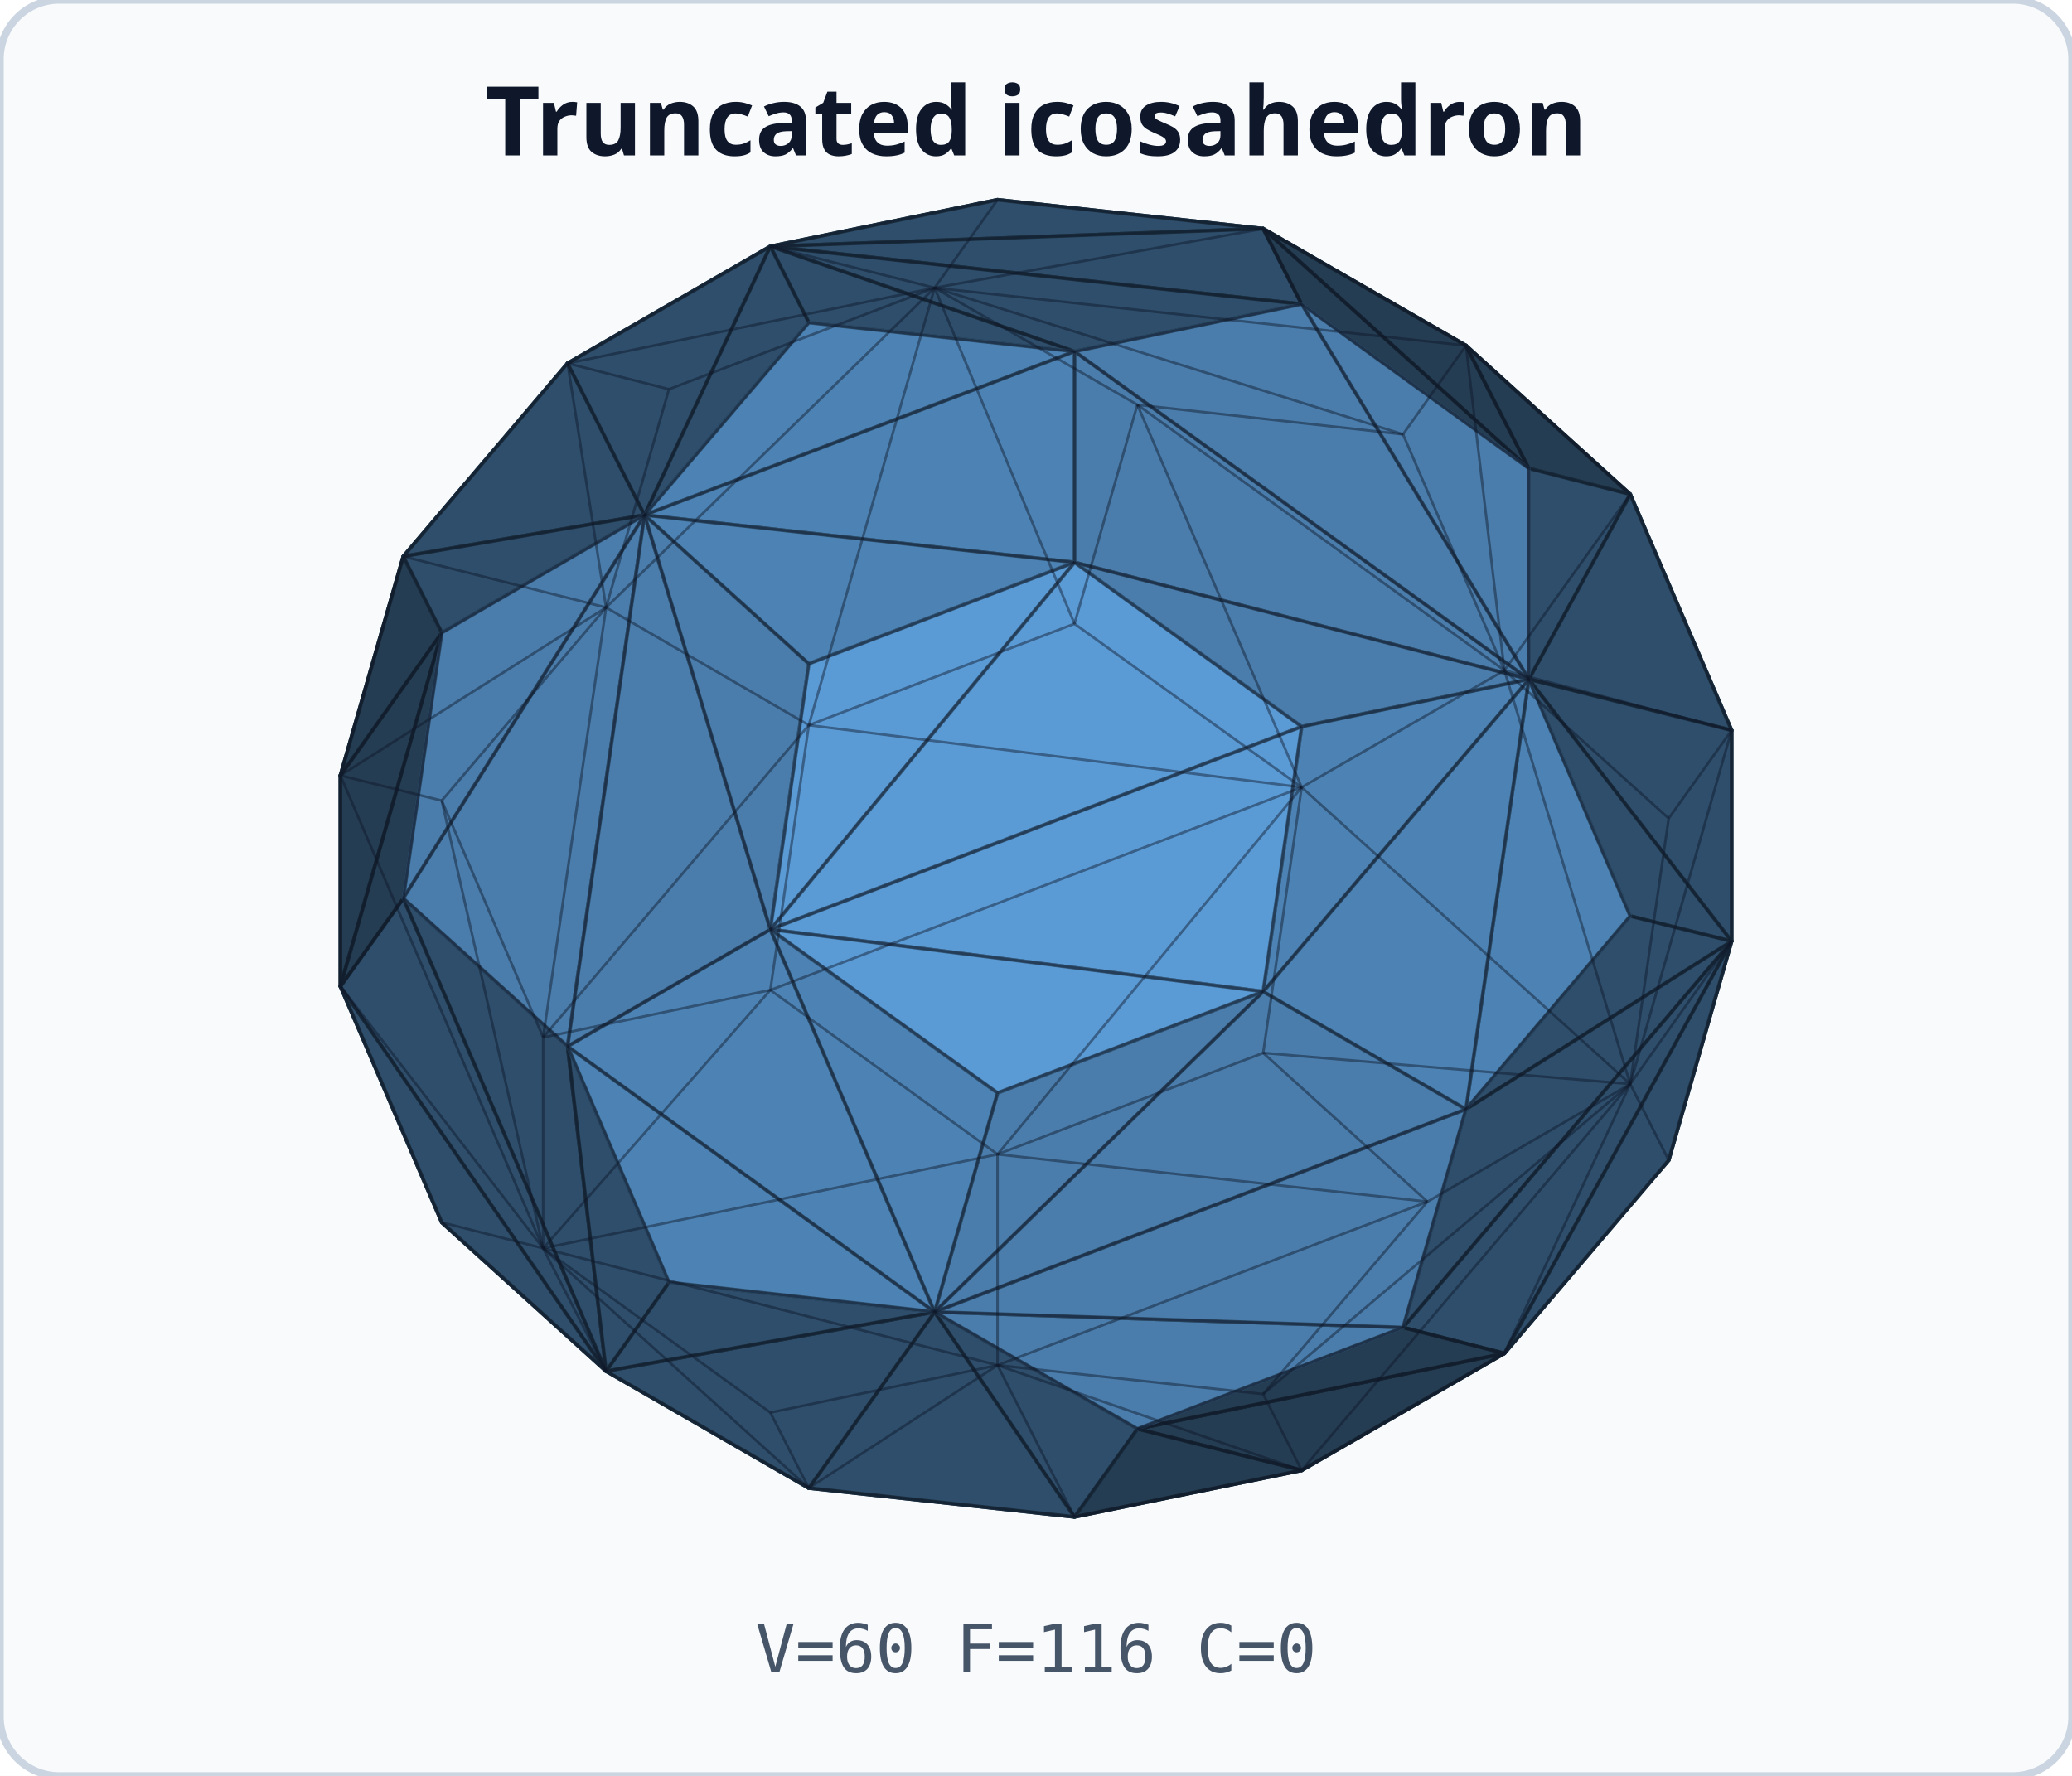
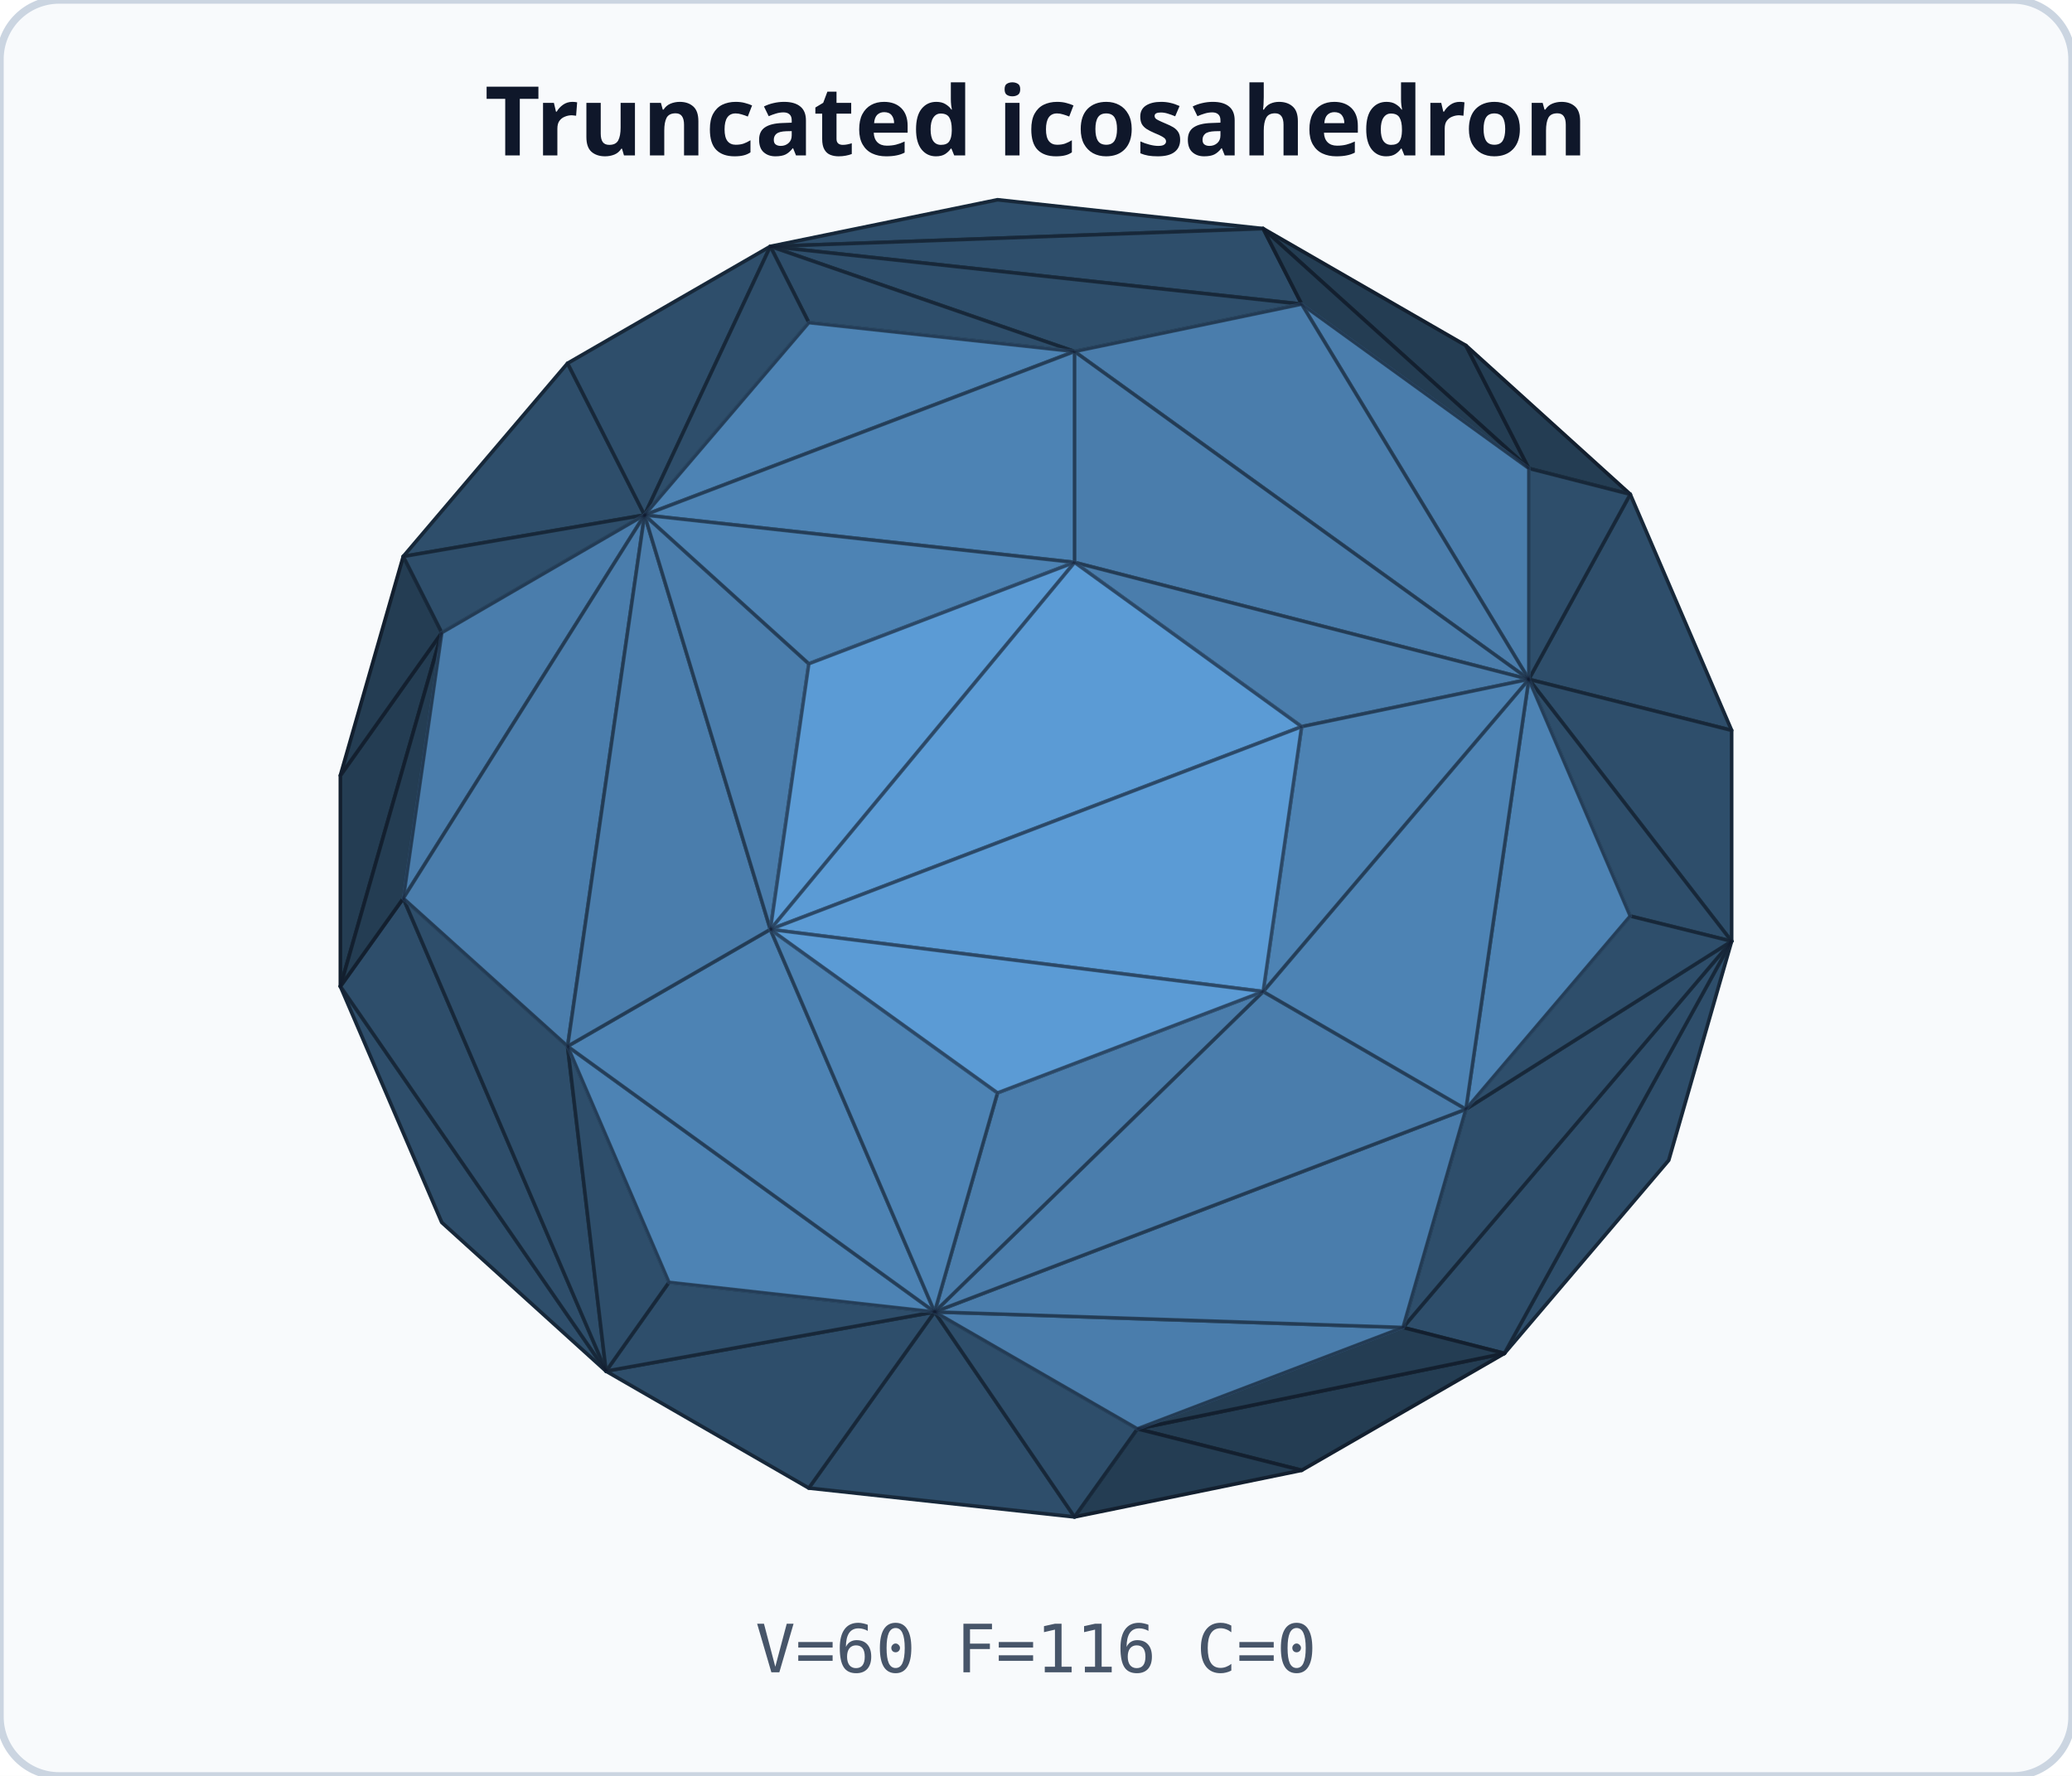
<svg xmlns="http://www.w3.org/2000/svg" width="280" height="240" viewBox="0 0 280 240" role="img" aria-labelledby="panel-title">
  <rect width="100%" height="100%" fill="white" />
  <g>
    <rect x="0.0" y="0.0" width="280.0" height="240.0" rx="8" fill="#f8fafc" stroke="#cbd5e1" />
    <text x="140.0" y="21.0" text-anchor="middle" font-family="sans-serif" font-size="13" font-weight="600" fill="#0f172a">Truncated icosahedron</text>
    <g stroke-linejoin="round">
-       <polygon points="175.9,106.4 109.3,98.0 145.2,84.3" fill="#5b9bd5" stroke="#375d80" stroke-width="0.5" />
-       <polygon points="175.9,106.4 104.1,133.8 109.3,98.0" fill="#5b9bd5" stroke="#375d80" stroke-width="0.5" />
-       <polygon points="175.9,106.4 134.8,156.0 104.1,133.8" fill="#5b9bd5" stroke="#375d80" stroke-width="0.5" />
-       <polygon points="175.9,106.4 170.7,142.3 134.8,156.0" fill="#5b9bd5" stroke="#375d80" stroke-width="0.5" />
-       <polygon points="153.7,54.7 175.9,106.4 145.2,84.3" fill="#4d83b4" stroke="#2e4f6c" stroke-width="0.5" />
-       <polygon points="73.4,140.2 109.3,98.0 104.1,133.8" fill="#4d83b4" stroke="#2e4f6c" stroke-width="0.5" />
-       <polygon points="192.9,162.4 134.8,156.0 170.7,142.3" fill="#4d83b4" stroke="#2e4f6c" stroke-width="0.5" />
-       <polygon points="126.3,38.9 145.2,84.3 109.3,98.0" fill="#4a7dac" stroke="#2c4b67" stroke-width="0.5" />
-       <polygon points="220.3,146.5 170.7,142.3 175.9,106.4" fill="#4a7dac" stroke="#2c4b67" stroke-width="0.5" />
-       <polygon points="153.7,54.7 203.3,90.6 175.9,106.4" fill="#4d83b4" stroke="#2e4f6c" stroke-width="0.5" />
-       <polygon points="73.4,140.2 81.9,82.1 109.3,98.0" fill="#4d83b4" stroke="#2e4f6c" stroke-width="0.5" />
-       <polygon points="73.4,168.7 104.1,133.8 134.8,156.0" fill="#4a7dac" stroke="#2c4b67" stroke-width="0.5" />
-       <polygon points="192.9,162.4 134.8,184.5 134.8,156.0" fill="#4d83b4" stroke="#2e4f6c" stroke-width="0.5" />
-       <polygon points="126.3,38.9 109.3,98.0 81.9,82.1" fill="#4a7dac" stroke="#2c4b67" stroke-width="0.5" />
-       <polygon points="126.3,38.9 153.7,54.7 145.2,84.3" fill="#4a7dac" stroke="#2c4b67" stroke-width="0.5" />
-       <polygon points="73.4,168.7 73.4,140.2 104.1,133.8" fill="#4a7dac" stroke="#2c4b67" stroke-width="0.5" />
-       <polygon points="220.3,146.5 175.9,106.4 203.3,90.6" fill="#4a7dac" stroke="#2c4b67" stroke-width="0.5" />
-       <polygon points="220.3,146.5 192.9,162.4 170.7,142.3" fill="#4a7dac" stroke="#2c4b67" stroke-width="0.5" />
-       <polygon points="73.4,168.7 134.8,156.0 134.8,184.5" fill="#4a7dac" stroke="#2c4b67" stroke-width="0.5" />
-       <polygon points="153.7,54.7 189.6,58.7 203.3,90.6" fill="#4d83b4" stroke="#2e4f6c" stroke-width="0.5" />
-       <polygon points="73.4,140.2 59.7,108.2 81.9,82.1" fill="#4d83b4" stroke="#2e4f6c" stroke-width="0.5" />
-       <polygon points="192.9,162.4 170.7,188.4 134.8,184.5" fill="#4d83b4" stroke="#2e4f6c" stroke-width="0.5" />
-       <polygon points="126.3,38.9 189.6,58.7 153.7,54.7" fill="#2e4e6b" stroke="#1b2f40" stroke-width="0.5" />
-       <polygon points="73.4,168.7 59.7,108.2 73.4,140.2" fill="#2e4e6b" stroke="#1b2f40" stroke-width="0.5" />
-       <polygon points="220.3,146.5 170.7,188.4 192.9,162.4" fill="#2e4e6b" stroke="#1b2f40" stroke-width="0.5" />
-       <polygon points="126.3,38.9 81.9,82.1 90.4,52.6" fill="#4a7dac" stroke="#2c4b67" stroke-width="0.5" />
-       <polygon points="220.3,146.5 203.3,90.6 225.5,110.6" fill="#4a7dac" stroke="#2c4b67" stroke-width="0.5" />
-       <polygon points="73.4,168.7 134.8,184.5 104.1,190.9" fill="#4a7dac" stroke="#2c4b67" stroke-width="0.5" />
-       <polygon points="203.3,90.6 189.6,58.7 198.1,46.7" fill="#2e4e6b" stroke="#1b2f40" stroke-width="0.5" />
-       <polygon points="81.9,82.1 59.7,108.2 46.0,104.8" fill="#2e4e6b" stroke="#1b2f40" stroke-width="0.5" />
-       <polygon points="134.8,184.5 170.7,188.4 175.9,198.7" fill="#2e4e6b" stroke="#1b2f40" stroke-width="0.5" />
-       <polygon points="203.3,90.6 234.0,98.7 225.5,110.6" fill="#2e4e6b" stroke="#1b2f40" stroke-width="0.5" />
-       <polygon points="81.9,82.1 76.7,49.1 90.4,52.6" fill="#2e4e6b" stroke="#1b2f40" stroke-width="0.5" />
-       <polygon points="134.8,184.5 109.3,201.1 104.1,190.9" fill="#2e4e6b" stroke="#1b2f40" stroke-width="0.5" />
-       <polygon points="126.3,38.9 198.1,46.7 189.6,58.7" fill="#2e4e6b" stroke="#1b2f40" stroke-width="0.5" />
-       <polygon points="73.4,168.7 46.0,104.8 59.7,108.2" fill="#2e4e6b" stroke="#1b2f40" stroke-width="0.5" />
-       <polygon points="220.3,146.5 175.9,198.7 170.7,188.4" fill="#2e4e6b" stroke="#1b2f40" stroke-width="0.5" />
-       <polygon points="126.3,38.9 90.4,52.6 76.7,49.1" fill="#243d53" stroke="#152432" stroke-width="0.5" />
-       <polygon points="73.4,168.7 104.1,190.9 109.3,201.1" fill="#243d53" stroke="#152432" stroke-width="0.5" />
-       <polygon points="220.3,146.5 225.5,110.6 234.0,98.7" fill="#243d53" stroke="#152432" stroke-width="0.5" />
-       <polygon points="203.3,90.6 198.1,46.7 220.3,66.8" fill="#2e4e6b" stroke="#1b2f40" stroke-width="0.5" />
-       <polygon points="81.9,82.1 46.0,104.8 54.5,75.2" fill="#2e4e6b" stroke="#1b2f40" stroke-width="0.5" />
-       <polygon points="134.8,184.5 175.9,198.7 145.2,205.0" fill="#2e4e6b" stroke="#1b2f40" stroke-width="0.5" />
-       <polygon points="203.3,90.6 220.3,66.8 234.0,98.7" fill="#2e4e6b" stroke="#1b2f40" stroke-width="0.5" />
-       <polygon points="81.9,82.1 54.5,75.2 76.7,49.1" fill="#2e4e6b" stroke="#1b2f40" stroke-width="0.5" />
-       <polygon points="134.8,184.5 145.2,205.0 109.3,201.1" fill="#2e4e6b" stroke="#1b2f40" stroke-width="0.5" />
-       <polygon points="126.3,38.9 170.7,30.9 198.1,46.7" fill="#2e4e6b" stroke="#1b2f40" stroke-width="0.5" />
-       <polygon points="73.4,168.7 46.0,133.3 46.0,104.8" fill="#2e4e6b" stroke="#1b2f40" stroke-width="0.5" />
-       <polygon points="220.3,146.5 203.3,182.9 175.9,198.7" fill="#2e4e6b" stroke="#1b2f40" stroke-width="0.5" />
-       <polygon points="126.3,38.9 134.8,27.0 170.7,30.9" fill="#2e4e6b" stroke="#1b2f40" stroke-width="0.5" />
-       <polygon points="73.4,168.7 59.7,165.2 46.0,133.3" fill="#2e4e6b" stroke="#1b2f40" stroke-width="0.5" />
-       <polygon points="220.3,146.5 225.5,156.8 203.3,182.9" fill="#2e4e6b" stroke="#1b2f40" stroke-width="0.5" />
-       <polygon points="126.3,38.9 104.1,33.3 134.8,27.0" fill="#243d53" stroke="#152432" stroke-width="0.5" />
-       <polygon points="126.3,38.9 76.7,49.1 104.1,33.3" fill="#243d53" stroke="#152432" stroke-width="0.5" />
-       <polygon points="73.4,168.7 81.9,185.3 59.7,165.2" fill="#243d53" stroke="#152432" stroke-width="0.5" />
-       <polygon points="73.4,168.7 109.3,201.1 81.9,185.3" fill="#243d53" stroke="#152432" stroke-width="0.5" />
-       <polygon points="220.3,146.5 234.0,127.2 225.5,156.8" fill="#243d53" stroke="#152432" stroke-width="0.5" />
-       <polygon points="220.3,146.5 234.0,98.7 234.0,127.2" fill="#243d53" stroke="#152432" stroke-width="0.5" />
      <polygon points="104.1,33.3 170.7,30.9 134.8,27.0" fill="#2e4e6b" stroke="#1b2f40" stroke-width="0.5" />
      <polygon points="81.9,185.3 46.0,133.3 59.7,165.2" fill="#2e4e6b" stroke="#1b2f40" stroke-width="0.5" />
      <polygon points="234.0,127.2 203.3,182.9 225.5,156.8" fill="#2e4e6b" stroke="#1b2f40" stroke-width="0.5" />
      <polygon points="153.7,193.1 175.9,198.7 203.3,182.9" fill="#243d53" stroke="#152432" stroke-width="0.5" />
      <polygon points="153.7,193.1 145.2,205.0 175.9,198.7" fill="#243d53" stroke="#152432" stroke-width="0.5" />
      <polygon points="206.6,63.3 198.1,46.7 170.7,30.9" fill="#243d53" stroke="#152432" stroke-width="0.5" />
      <polygon points="206.6,63.3 220.3,66.8 198.1,46.7" fill="#243d53" stroke="#152432" stroke-width="0.5" />
      <polygon points="59.7,85.5 46.0,104.8 46.0,133.3" fill="#243d53" stroke="#152432" stroke-width="0.5" />
      <polygon points="59.7,85.5 54.5,75.2 46.0,104.8" fill="#243d53" stroke="#152432" stroke-width="0.5" />
      <polygon points="126.3,177.3 109.3,201.1 145.2,205.0" fill="#2e4e6b" stroke="#1b2f40" stroke-width="0.5" />
      <polygon points="206.6,91.8 234.0,98.7 220.3,66.8" fill="#2e4e6b" stroke="#1b2f40" stroke-width="0.5" />
      <polygon points="87.1,69.6 76.7,49.1 54.5,75.2" fill="#2e4e6b" stroke="#1b2f40" stroke-width="0.5" />
      <polygon points="104.1,33.3 175.9,41.1 170.7,30.9" fill="#2e4e6b" stroke="#1b2f40" stroke-width="0.5" />
      <polygon points="81.9,185.3 54.5,121.4 46.0,133.3" fill="#2e4e6b" stroke="#1b2f40" stroke-width="0.5" />
      <polygon points="234.0,127.2 189.6,179.4 203.3,182.9" fill="#2e4e6b" stroke="#1b2f40" stroke-width="0.5" />
      <polygon points="126.3,177.3 81.9,185.3 109.3,201.1" fill="#2e4e6b" stroke="#1b2f40" stroke-width="0.5" />
      <polygon points="206.6,91.8 234.0,127.2 234.0,98.7" fill="#2e4e6b" stroke="#1b2f40" stroke-width="0.5" />
      <polygon points="87.1,69.6 104.1,33.3 76.7,49.1" fill="#2e4e6b" stroke="#1b2f40" stroke-width="0.5" />
      <polygon points="153.7,193.1 203.3,182.9 189.6,179.4" fill="#243d53" stroke="#152432" stroke-width="0.5" />
      <polygon points="206.6,63.3 170.7,30.9 175.9,41.1" fill="#243d53" stroke="#152432" stroke-width="0.5" />
      <polygon points="59.7,85.5 46.0,133.3 54.5,121.4" fill="#243d53" stroke="#152432" stroke-width="0.5" />
      <polygon points="126.3,177.3 145.2,205.0 153.7,193.1" fill="#2e4e6b" stroke="#1b2f40" stroke-width="0.5" />
      <polygon points="206.6,91.8 220.3,66.8 206.6,63.3" fill="#2e4e6b" stroke="#1b2f40" stroke-width="0.5" />
      <polygon points="87.1,69.6 54.5,75.2 59.7,85.5" fill="#2e4e6b" stroke="#1b2f40" stroke-width="0.5" />
      <polygon points="104.1,33.3 145.2,47.5 175.9,41.1" fill="#2e4e6b" stroke="#1b2f40" stroke-width="0.5" />
      <polygon points="81.9,185.3 76.7,141.4 54.5,121.4" fill="#2e4e6b" stroke="#1b2f40" stroke-width="0.5" />
      <polygon points="234.0,127.2 198.1,149.9 189.6,179.4" fill="#2e4e6b" stroke="#1b2f40" stroke-width="0.5" />
      <polygon points="104.1,33.3 109.3,43.6 145.2,47.5" fill="#2e4e6b" stroke="#1b2f40" stroke-width="0.5" />
      <polygon points="126.3,177.3 90.4,173.3 81.9,185.3" fill="#2e4e6b" stroke="#1b2f40" stroke-width="0.5" />
      <polygon points="206.6,91.8 220.3,123.8 234.0,127.2" fill="#2e4e6b" stroke="#1b2f40" stroke-width="0.5" />
      <polygon points="87.1,69.6 109.3,43.6 104.1,33.3" fill="#2e4e6b" stroke="#1b2f40" stroke-width="0.5" />
      <polygon points="81.9,185.3 90.4,173.3 76.7,141.4" fill="#2e4e6b" stroke="#1b2f40" stroke-width="0.5" />
      <polygon points="234.0,127.2 220.3,123.8 198.1,149.9" fill="#2e4e6b" stroke="#1b2f40" stroke-width="0.5" />
      <polygon points="126.3,177.3 153.7,193.1 189.6,179.4" fill="#4a7dac" stroke="#2c4b67" stroke-width="0.5" />
      <polygon points="206.6,91.8 206.6,63.3 175.9,41.1" fill="#4a7dac" stroke="#2c4b67" stroke-width="0.5" />
      <polygon points="87.1,69.6 59.7,85.5 54.5,121.4" fill="#4a7dac" stroke="#2c4b67" stroke-width="0.5" />
      <polygon points="206.6,91.8 175.9,41.1 145.2,47.5" fill="#4a7dac" stroke="#2c4b67" stroke-width="0.5" />
      <polygon points="126.3,177.3 189.6,179.4 198.1,149.9" fill="#4a7dac" stroke="#2c4b67" stroke-width="0.5" />
      <polygon points="87.1,69.6 54.5,121.4 76.7,141.4" fill="#4a7dac" stroke="#2c4b67" stroke-width="0.5" />
      <polygon points="126.3,177.3 76.7,141.4 90.4,173.3" fill="#4d83b4" stroke="#2e4f6c" stroke-width="0.5" />
      <polygon points="206.6,91.8 198.1,149.9 220.3,123.8" fill="#4d83b4" stroke="#2e4f6c" stroke-width="0.5" />
      <polygon points="87.1,69.6 145.2,47.5 109.3,43.6" fill="#4d83b4" stroke="#2e4f6c" stroke-width="0.5" />
      <polygon points="206.6,91.8 145.2,47.5 145.2,76.0" fill="#4a7dac" stroke="#2c4b67" stroke-width="0.5" />
      <polygon points="87.1,69.6 145.2,76.0 145.2,47.5" fill="#4d83b4" stroke="#2e4f6c" stroke-width="0.5" />
      <polygon points="126.3,177.3 198.1,149.9 170.7,134.0" fill="#4a7dac" stroke="#2c4b67" stroke-width="0.5" />
      <polygon points="126.3,177.3 104.1,125.6 76.7,141.4" fill="#4d83b4" stroke="#2e4f6c" stroke-width="0.5" />
      <polygon points="206.6,91.8 170.7,134.0 198.1,149.9" fill="#4d83b4" stroke="#2e4f6c" stroke-width="0.5" />
      <polygon points="87.1,69.6 76.7,141.4 104.1,125.6" fill="#4a7dac" stroke="#2c4b67" stroke-width="0.5" />
      <polygon points="206.6,91.8 145.2,76.0 175.9,98.2" fill="#4a7dac" stroke="#2c4b67" stroke-width="0.5" />
      <polygon points="126.3,177.3 170.7,134.0 134.8,147.7" fill="#4a7dac" stroke="#2c4b67" stroke-width="0.5" />
      <polygon points="126.3,177.3 134.8,147.7 104.1,125.6" fill="#4d83b4" stroke="#2e4f6c" stroke-width="0.5" />
      <polygon points="206.6,91.8 175.9,98.2 170.7,134.0" fill="#4d83b4" stroke="#2e4f6c" stroke-width="0.5" />
      <polygon points="87.1,69.6 104.1,125.6 109.3,89.7" fill="#4a7dac" stroke="#2c4b67" stroke-width="0.5" />
      <polygon points="87.1,69.6 109.3,89.7 145.2,76.0" fill="#4d83b4" stroke="#2e4f6c" stroke-width="0.5" />
      <polygon points="104.1,125.6 175.9,98.2 145.2,76.0" fill="#5b9bd5" stroke="#375d80" stroke-width="0.5" />
      <polygon points="104.1,125.6 145.2,76.0 109.3,89.7" fill="#5b9bd5" stroke="#375d80" stroke-width="0.5" />
      <polygon points="104.1,125.6 170.7,134.0 175.9,98.2" fill="#5b9bd5" stroke="#375d80" stroke-width="0.5" />
      <polygon points="104.1,125.6 134.8,147.7 170.7,134.0" fill="#5b9bd5" stroke="#375d80" stroke-width="0.5" />
    </g>
-     <g stroke="#0f172a" stroke-width="0.35" stroke-opacity="0.45">
+     <g stroke="#0f172a" stroke-width="0.35" stroke-opacity="0.30">
      <line x1="126.3" y1="177.3" x2="153.7" y2="193.1" />
      <line x1="126.3" y1="177.3" x2="145.2" y2="205.0" />
      <line x1="126.3" y1="177.3" x2="109.3" y2="201.1" />
      <line x1="126.3" y1="177.3" x2="81.9" y2="185.3" />
      <line x1="126.3" y1="177.3" x2="90.4" y2="173.3" />
      <line x1="126.3" y1="177.3" x2="134.8" y2="147.7" />
      <line x1="126.3" y1="177.3" x2="170.7" y2="134.0" />
      <line x1="126.3" y1="177.3" x2="198.1" y2="149.9" />
      <line x1="126.3" y1="177.3" x2="189.6" y2="179.4" />
      <line x1="126.3" y1="177.3" x2="76.7" y2="141.4" />
      <line x1="126.3" y1="177.3" x2="104.1" y2="125.6" />
      <line x1="153.7" y1="193.1" x2="145.2" y2="205.0" />
      <line x1="153.7" y1="193.1" x2="189.6" y2="179.4" />
      <line x1="153.7" y1="193.1" x2="175.9" y2="198.7" />
      <line x1="153.7" y1="193.1" x2="203.3" y2="182.9" />
      <line x1="145.2" y1="205.0" x2="109.3" y2="201.1" />
-       <line x1="145.2" y1="205.0" x2="134.8" y2="184.5" />
      <line x1="145.2" y1="205.0" x2="175.9" y2="198.7" />
      <line x1="109.3" y1="201.1" x2="81.9" y2="185.3" />
-       <line x1="109.3" y1="201.1" x2="73.4" y2="168.7" />
-       <line x1="109.3" y1="201.1" x2="104.1" y2="190.9" />
-       <line x1="109.3" y1="201.1" x2="134.8" y2="184.5" />
      <line x1="81.9" y1="185.3" x2="90.4" y2="173.3" />
      <line x1="81.9" y1="185.3" x2="76.7" y2="141.4" />
      <line x1="81.9" y1="185.3" x2="54.5" y2="121.4" />
-       <line x1="81.9" y1="185.3" x2="73.4" y2="168.7" />
      <line x1="81.9" y1="185.3" x2="46.0" y2="133.3" />
      <line x1="81.9" y1="185.3" x2="59.7" y2="165.2" />
      <line x1="90.4" y1="173.3" x2="76.7" y2="141.4" />
      <line x1="134.8" y1="147.7" x2="170.7" y2="134.0" />
      <line x1="134.8" y1="147.7" x2="104.1" y2="125.6" />
      <line x1="170.7" y1="134.0" x2="198.1" y2="149.9" />
      <line x1="170.7" y1="134.0" x2="104.1" y2="125.6" />
      <line x1="170.7" y1="134.0" x2="206.6" y2="91.8" />
      <line x1="170.7" y1="134.0" x2="175.9" y2="98.2" />
      <line x1="198.1" y1="149.9" x2="189.6" y2="179.4" />
      <line x1="198.1" y1="149.9" x2="206.6" y2="91.8" />
      <line x1="198.1" y1="149.9" x2="234.0" y2="127.2" />
      <line x1="198.1" y1="149.9" x2="220.3" y2="123.8" />
      <line x1="189.6" y1="179.4" x2="234.0" y2="127.2" />
      <line x1="189.6" y1="179.4" x2="203.3" y2="182.9" />
      <line x1="76.7" y1="141.4" x2="104.1" y2="125.6" />
      <line x1="76.7" y1="141.4" x2="87.1" y2="69.6" />
      <line x1="76.7" y1="141.4" x2="54.5" y2="121.4" />
      <line x1="104.1" y1="125.6" x2="175.9" y2="98.2" />
      <line x1="104.1" y1="125.6" x2="145.2" y2="76.0" />
      <line x1="104.1" y1="125.6" x2="87.1" y2="69.6" />
      <line x1="104.1" y1="125.6" x2="109.3" y2="89.7" />
      <line x1="206.6" y1="91.8" x2="206.6" y2="63.3" />
      <line x1="206.6" y1="91.8" x2="220.3" y2="66.8" />
      <line x1="206.6" y1="91.8" x2="234.0" y2="98.7" />
      <line x1="206.6" y1="91.8" x2="234.0" y2="127.2" />
      <line x1="206.6" y1="91.8" x2="220.3" y2="123.8" />
      <line x1="206.6" y1="91.8" x2="175.9" y2="98.2" />
      <line x1="206.6" y1="91.8" x2="145.2" y2="76.0" />
      <line x1="206.6" y1="91.8" x2="145.2" y2="47.5" />
      <line x1="206.6" y1="91.8" x2="175.9" y2="41.1" />
      <line x1="206.6" y1="63.3" x2="220.3" y2="66.8" />
      <line x1="206.6" y1="63.3" x2="175.9" y2="41.1" />
      <line x1="206.6" y1="63.3" x2="198.1" y2="46.7" />
      <line x1="206.6" y1="63.3" x2="170.7" y2="30.9" />
      <line x1="220.3" y1="66.8" x2="234.0" y2="98.7" />
      <line x1="220.3" y1="66.8" x2="198.1" y2="46.7" />
-       <line x1="220.3" y1="66.8" x2="203.3" y2="90.6" />
      <line x1="234.0" y1="98.7" x2="234.0" y2="127.2" />
-       <line x1="234.0" y1="98.7" x2="220.3" y2="146.5" />
-       <line x1="234.0" y1="98.7" x2="225.5" y2="110.6" />
-       <line x1="234.0" y1="98.7" x2="203.3" y2="90.6" />
      <line x1="234.0" y1="127.2" x2="220.3" y2="123.8" />
-       <line x1="234.0" y1="127.2" x2="220.3" y2="146.5" />
      <line x1="234.0" y1="127.2" x2="203.3" y2="182.9" />
      <line x1="234.0" y1="127.2" x2="225.5" y2="156.8" />
      <line x1="175.9" y1="98.2" x2="145.2" y2="76.0" />
      <line x1="145.2" y1="76.0" x2="145.2" y2="47.5" />
      <line x1="145.2" y1="76.0" x2="87.1" y2="69.6" />
      <line x1="145.2" y1="76.0" x2="109.3" y2="89.7" />
      <line x1="145.2" y1="47.5" x2="175.9" y2="41.1" />
      <line x1="145.2" y1="47.5" x2="87.1" y2="69.6" />
      <line x1="145.2" y1="47.5" x2="104.1" y2="33.3" />
      <line x1="145.2" y1="47.5" x2="109.3" y2="43.6" />
      <line x1="175.9" y1="41.1" x2="104.1" y2="33.3" />
      <line x1="175.9" y1="41.1" x2="170.7" y2="30.9" />
      <line x1="87.1" y1="69.6" x2="59.7" y2="85.5" />
      <line x1="87.1" y1="69.6" x2="54.5" y2="75.2" />
      <line x1="87.1" y1="69.6" x2="76.7" y2="49.1" />
      <line x1="87.1" y1="69.6" x2="104.1" y2="33.3" />
      <line x1="87.1" y1="69.6" x2="109.3" y2="43.6" />
      <line x1="87.1" y1="69.6" x2="109.3" y2="89.7" />
      <line x1="87.1" y1="69.6" x2="54.5" y2="121.4" />
      <line x1="59.7" y1="85.5" x2="54.5" y2="75.2" />
      <line x1="59.7" y1="85.5" x2="54.5" y2="121.4" />
      <line x1="59.7" y1="85.5" x2="46.0" y2="104.8" />
      <line x1="59.7" y1="85.5" x2="46.0" y2="133.3" />
      <line x1="54.5" y1="75.2" x2="76.7" y2="49.1" />
-       <line x1="54.5" y1="75.2" x2="81.9" y2="82.1" />
      <line x1="54.5" y1="75.2" x2="46.0" y2="104.8" />
      <line x1="76.7" y1="49.1" x2="104.1" y2="33.3" />
-       <line x1="76.7" y1="49.1" x2="126.3" y2="38.9" />
-       <line x1="76.7" y1="49.1" x2="90.4" y2="52.6" />
-       <line x1="76.7" y1="49.1" x2="81.9" y2="82.1" />
      <line x1="104.1" y1="33.3" x2="109.3" y2="43.6" />
-       <line x1="104.1" y1="33.3" x2="126.3" y2="38.9" />
      <line x1="104.1" y1="33.3" x2="170.7" y2="30.9" />
      <line x1="104.1" y1="33.3" x2="134.8" y2="27.0" />
      <line x1="54.5" y1="121.4" x2="46.0" y2="133.3" />
-       <line x1="126.3" y1="38.9" x2="153.7" y2="54.7" />
-       <line x1="126.3" y1="38.9" x2="189.6" y2="58.7" />
-       <line x1="126.3" y1="38.9" x2="198.1" y2="46.7" />
-       <line x1="126.3" y1="38.9" x2="170.7" y2="30.9" />
-       <line x1="126.3" y1="38.9" x2="134.8" y2="27.0" />
-       <line x1="126.3" y1="38.9" x2="90.4" y2="52.6" />
-       <line x1="126.3" y1="38.9" x2="81.9" y2="82.1" />
-       <line x1="126.3" y1="38.9" x2="109.3" y2="98.0" />
-       <line x1="126.3" y1="38.9" x2="145.2" y2="84.3" />
-       <line x1="153.7" y1="54.7" x2="189.6" y2="58.7" />
-       <line x1="153.7" y1="54.7" x2="145.2" y2="84.3" />
-       <line x1="153.7" y1="54.7" x2="203.3" y2="90.6" />
-       <line x1="153.7" y1="54.7" x2="175.9" y2="106.4" />
-       <line x1="189.6" y1="58.7" x2="198.1" y2="46.7" />
-       <line x1="189.6" y1="58.7" x2="203.3" y2="90.6" />
      <line x1="198.1" y1="46.7" x2="170.7" y2="30.9" />
-       <line x1="198.1" y1="46.7" x2="203.3" y2="90.6" />
      <line x1="170.7" y1="30.9" x2="134.8" y2="27.0" />
-       <line x1="90.4" y1="52.6" x2="81.9" y2="82.1" />
-       <line x1="81.9" y1="82.1" x2="109.3" y2="98.0" />
-       <line x1="81.9" y1="82.1" x2="73.4" y2="140.2" />
-       <line x1="81.9" y1="82.1" x2="59.7" y2="108.2" />
-       <line x1="81.9" y1="82.1" x2="46.0" y2="104.8" />
-       <line x1="109.3" y1="98.0" x2="145.2" y2="84.3" />
-       <line x1="109.3" y1="98.0" x2="73.4" y2="140.2" />
-       <line x1="109.3" y1="98.0" x2="104.1" y2="133.8" />
-       <line x1="109.3" y1="98.0" x2="175.9" y2="106.4" />
-       <line x1="145.2" y1="84.3" x2="175.9" y2="106.4" />
-       <line x1="73.4" y1="168.7" x2="73.4" y2="140.2" />
-       <line x1="73.4" y1="168.7" x2="59.7" y2="108.2" />
-       <line x1="73.4" y1="168.7" x2="46.0" y2="104.8" />
-       <line x1="73.4" y1="168.7" x2="46.0" y2="133.3" />
-       <line x1="73.4" y1="168.7" x2="59.7" y2="165.2" />
-       <line x1="73.4" y1="168.7" x2="104.1" y2="190.9" />
-       <line x1="73.4" y1="168.7" x2="134.8" y2="184.5" />
-       <line x1="73.4" y1="168.7" x2="134.8" y2="156.0" />
-       <line x1="73.4" y1="168.7" x2="104.1" y2="133.8" />
-       <line x1="73.4" y1="140.2" x2="59.7" y2="108.2" />
-       <line x1="73.4" y1="140.2" x2="104.1" y2="133.8" />
-       <line x1="59.7" y1="108.2" x2="46.0" y2="104.8" />
      <line x1="46.0" y1="104.8" x2="46.0" y2="133.3" />
      <line x1="46.0" y1="133.3" x2="59.7" y2="165.2" />
-       <line x1="104.1" y1="190.9" x2="134.8" y2="184.5" />
-       <line x1="134.8" y1="184.5" x2="134.8" y2="156.0" />
-       <line x1="134.8" y1="184.5" x2="192.9" y2="162.4" />
-       <line x1="134.8" y1="184.5" x2="170.7" y2="188.4" />
-       <line x1="134.8" y1="184.5" x2="175.9" y2="198.7" />
-       <line x1="134.8" y1="156.0" x2="104.1" y2="133.8" />
-       <line x1="134.8" y1="156.0" x2="192.9" y2="162.4" />
-       <line x1="134.8" y1="156.0" x2="175.9" y2="106.4" />
-       <line x1="134.8" y1="156.0" x2="170.7" y2="142.3" />
-       <line x1="104.1" y1="133.8" x2="175.9" y2="106.4" />
-       <line x1="220.3" y1="146.5" x2="192.9" y2="162.4" />
-       <line x1="220.3" y1="146.5" x2="170.7" y2="188.4" />
-       <line x1="220.3" y1="146.5" x2="175.9" y2="198.7" />
-       <line x1="220.3" y1="146.5" x2="203.3" y2="182.9" />
-       <line x1="220.3" y1="146.5" x2="225.5" y2="156.8" />
-       <line x1="220.3" y1="146.5" x2="225.5" y2="110.6" />
-       <line x1="220.3" y1="146.5" x2="203.3" y2="90.6" />
-       <line x1="220.3" y1="146.5" x2="175.9" y2="106.4" />
-       <line x1="220.3" y1="146.5" x2="170.7" y2="142.3" />
-       <line x1="192.9" y1="162.4" x2="170.7" y2="188.4" />
-       <line x1="192.9" y1="162.4" x2="170.7" y2="142.3" />
-       <line x1="170.7" y1="188.4" x2="175.9" y2="198.7" />
      <line x1="175.9" y1="198.7" x2="203.3" y2="182.9" />
      <line x1="203.3" y1="182.9" x2="225.5" y2="156.8" />
-       <line x1="225.5" y1="110.6" x2="203.3" y2="90.6" />
-       <line x1="203.3" y1="90.6" x2="175.9" y2="106.4" />
-       <line x1="175.9" y1="106.4" x2="170.7" y2="142.3" />
    </g>
    <text x="140.0" y="226.0" text-anchor="middle" font-family="monospace" font-size="9" fill="#475569">V=60 F=116 C=0</text>
  </g>
</svg>
